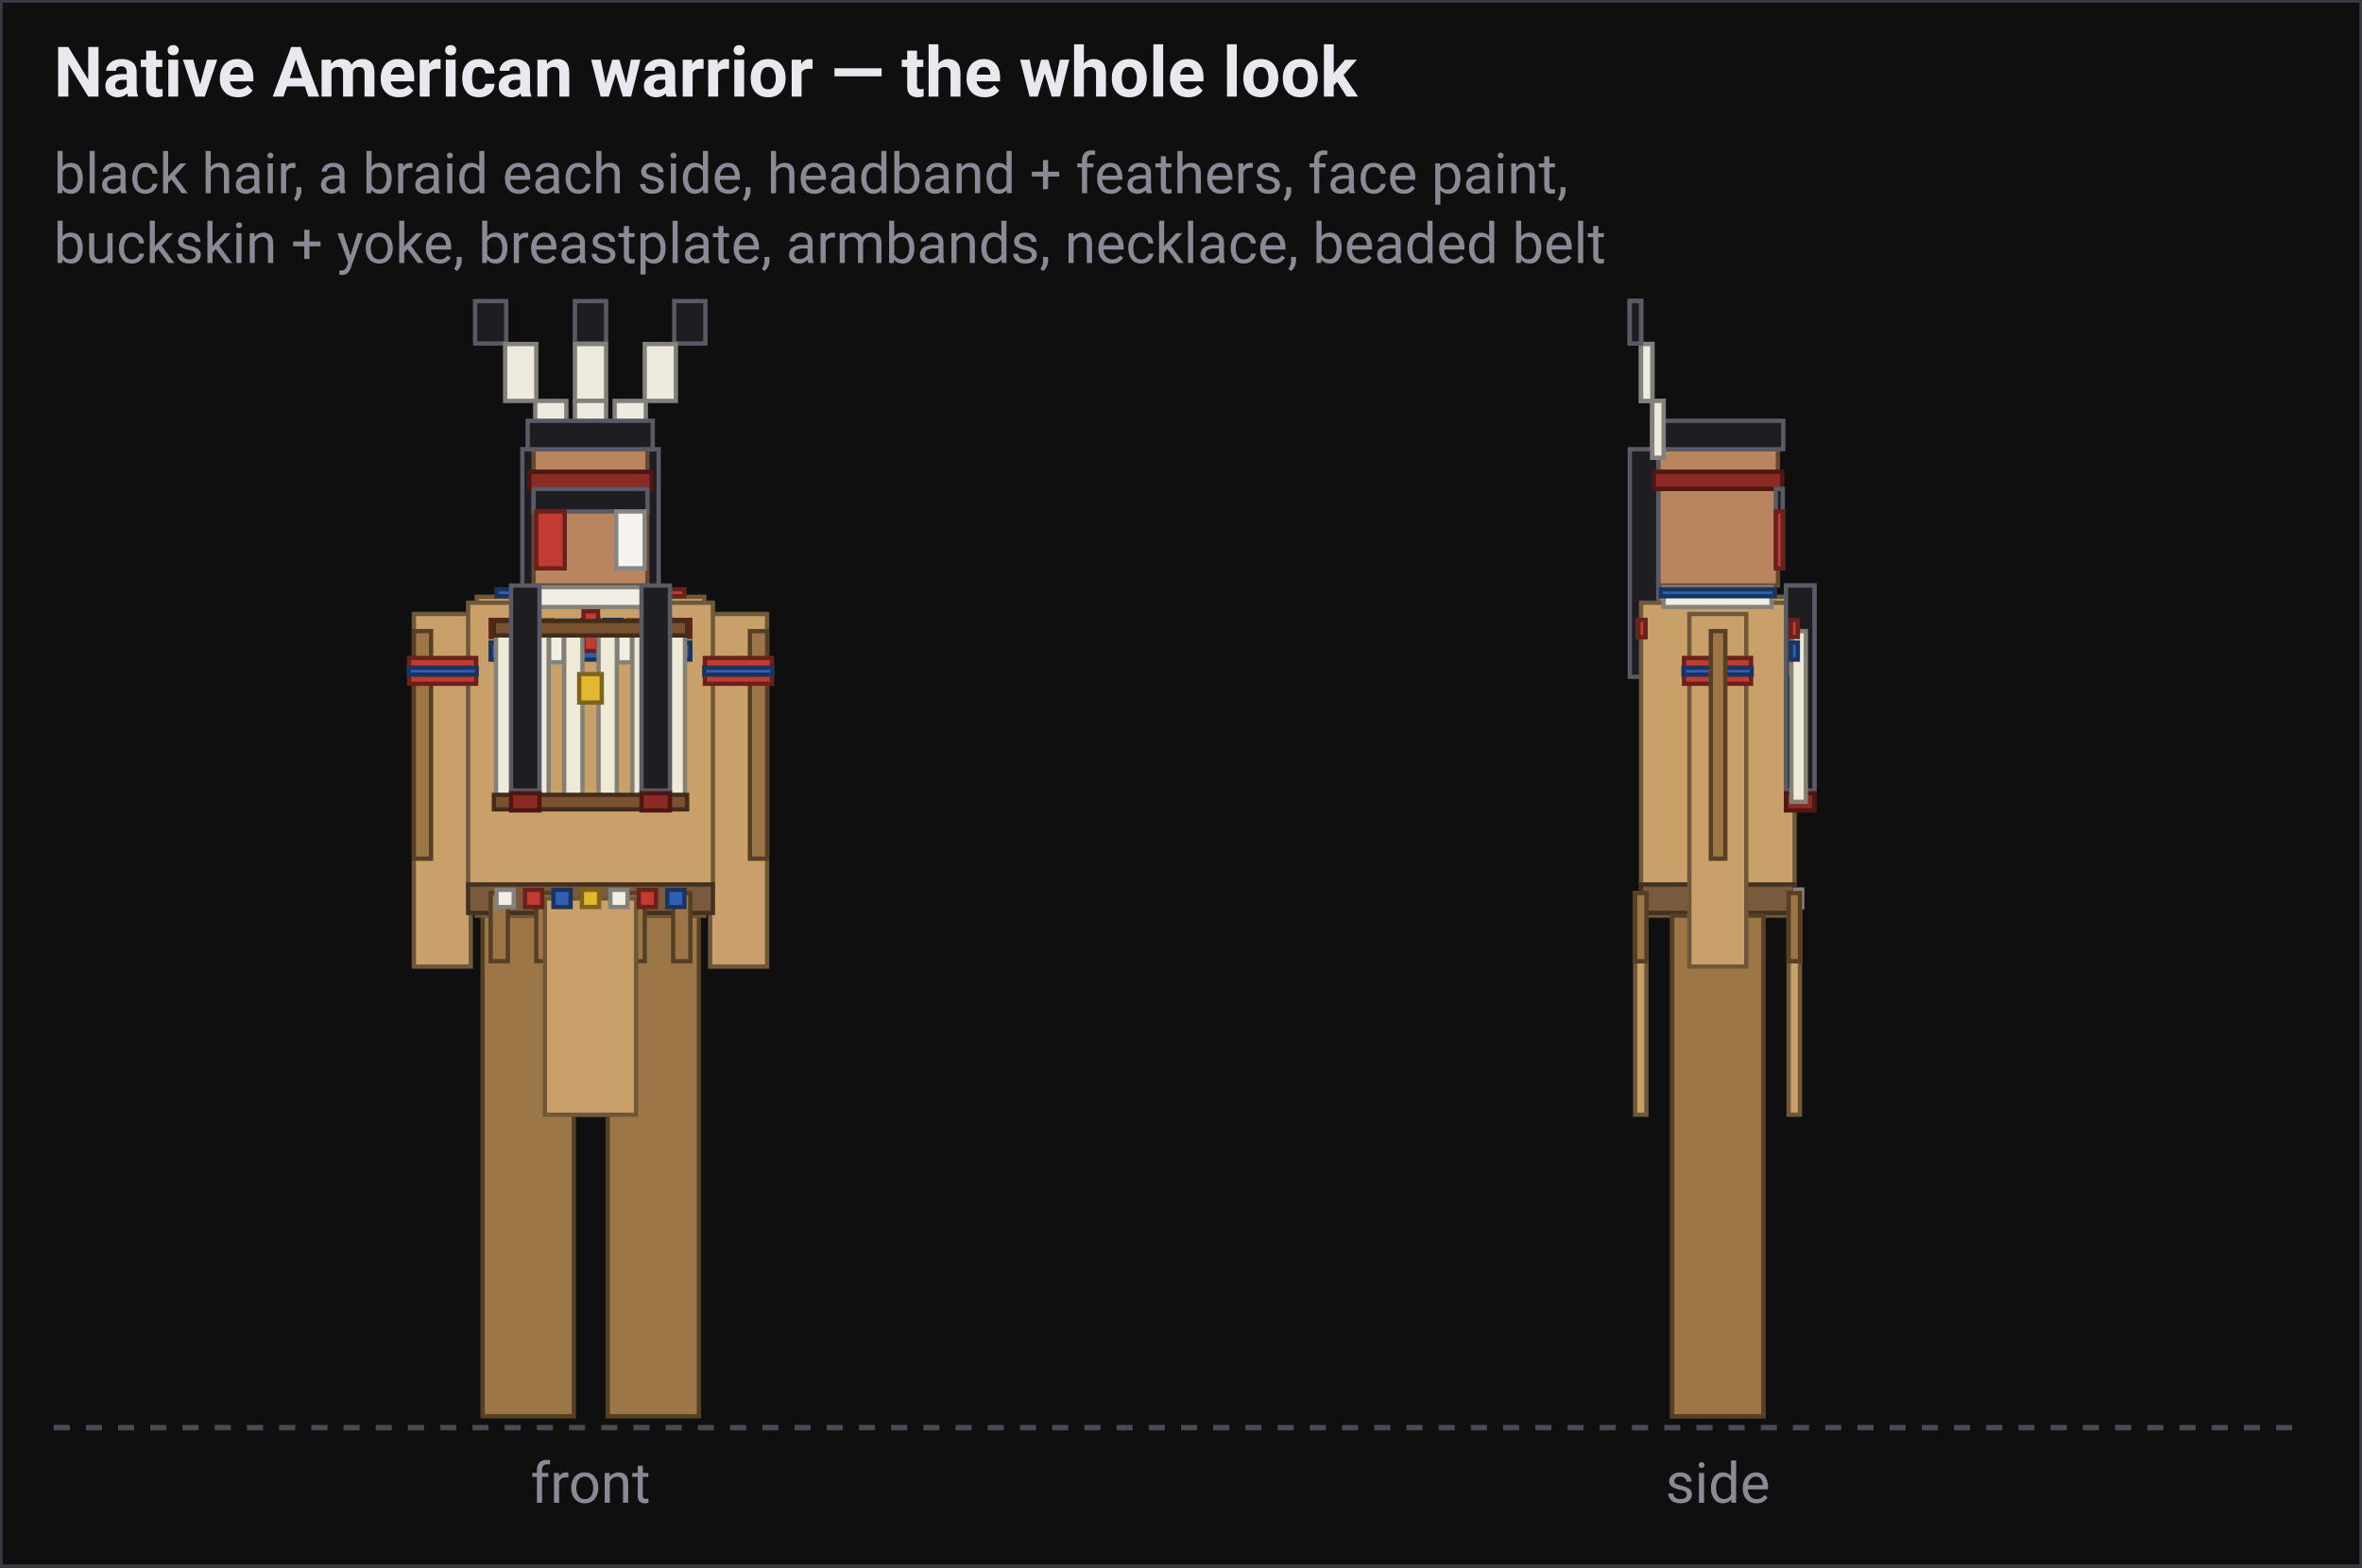
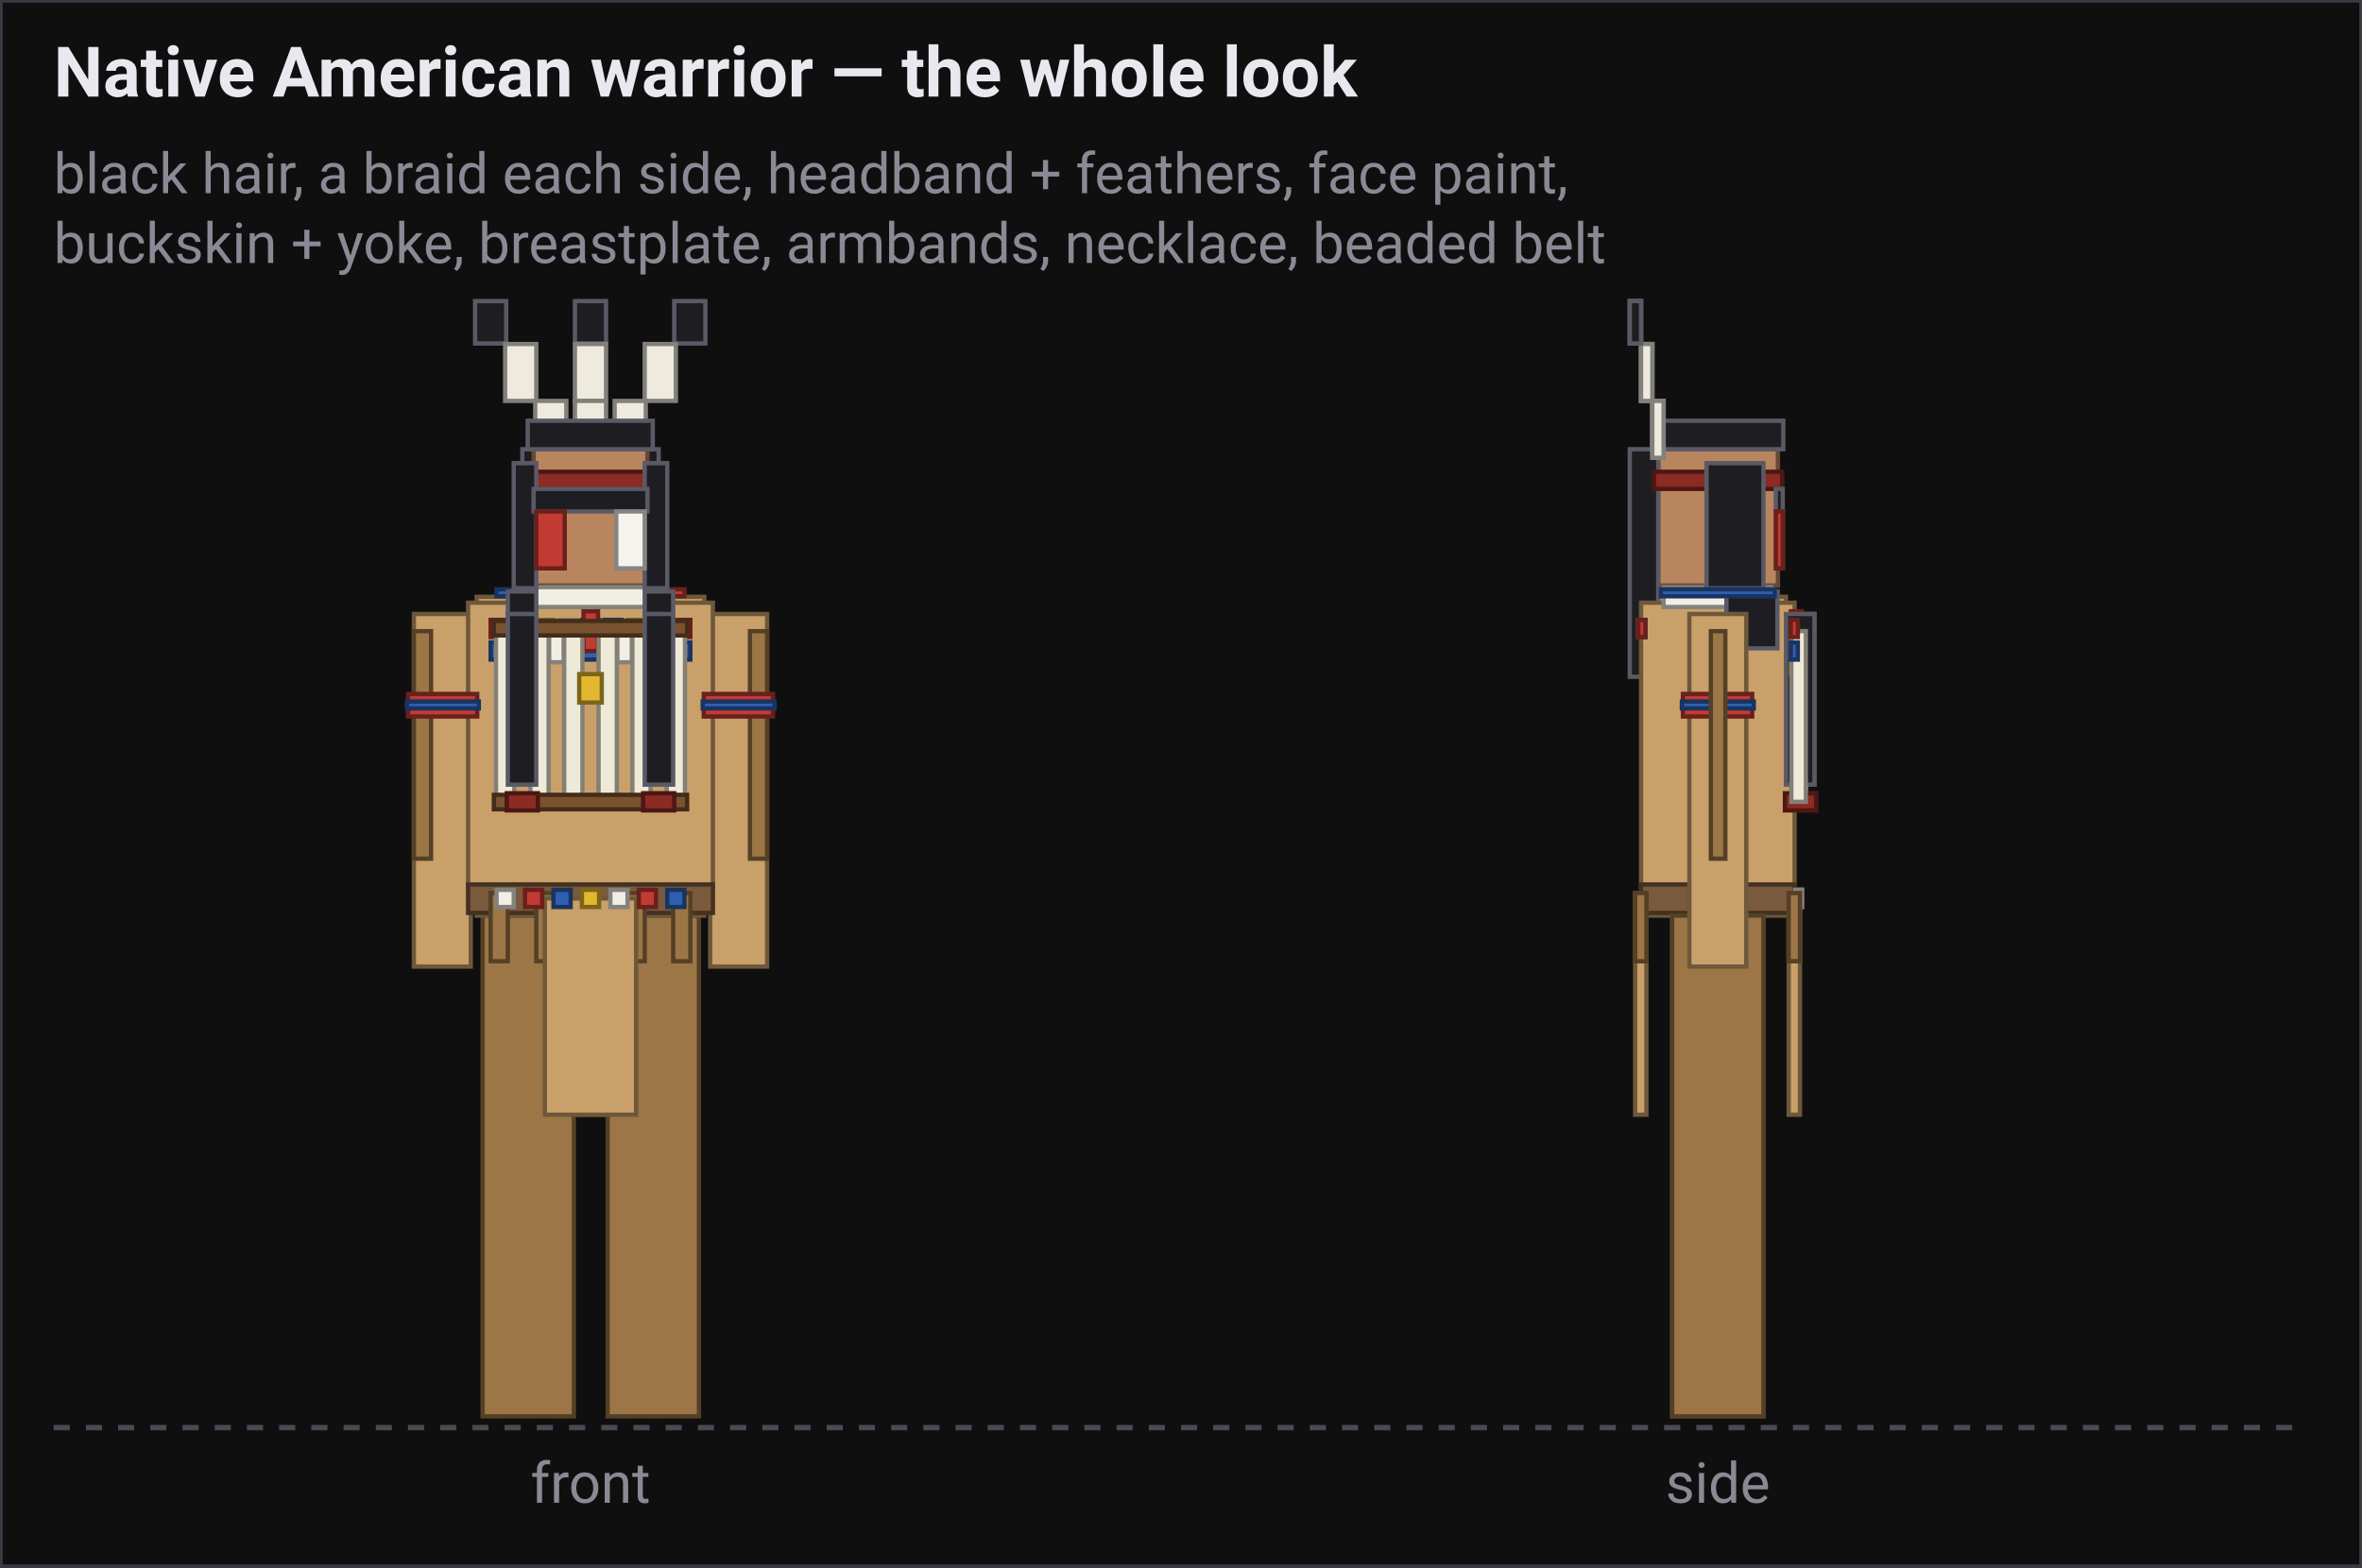
<svg xmlns="http://www.w3.org/2000/svg" width="440" height="292" viewBox="0 0 440 292">
  <rect x="0" y="0" width="440" height="292" fill="#1B1B1F" rx="0" opacity="1" />
  <rect x="0" y="0" width="440" height="292" fill="#0F0F0F" rx="0" stroke="#3A3A44" stroke-width="1" opacity="1" />
  <text x="10" y="18" fill="#E8E8EE" font-size="13" font-family="Roboto, Segoe UI, Arial, sans-serif" text-anchor="start" font-weight="bold" xml:space="preserve">Native American warrior — the whole look</text>
  <rect x="125.6" y="56.1" width="5.8" height="7.9" fill="#1E1E22" rx="0" stroke="#5A5A66" stroke-width="0.8" opacity="1" />
  <rect x="107.1" y="56.1" width="5.8" height="7.9" fill="#1E1E22" rx="0" stroke="#5A5A66" stroke-width="0.8" opacity="1" />
  <rect x="88.5" y="56.1" width="5.8" height="7.9" fill="#1E1E22" rx="0" stroke="#5A5A66" stroke-width="0.8" opacity="1" />
  <rect x="125.4" y="166.4" width="3.2" height="12.7" fill="#9C7646" rx="0" stroke="#554026" stroke-width="0.8" opacity="1" />
  <rect x="116.9" y="166.4" width="3.2" height="12.7" fill="#9C7646" rx="0" stroke="#554026" stroke-width="0.8" opacity="1" />
  <rect x="108.4" y="166.4" width="3.2" height="12.7" fill="#9C7646" rx="0" stroke="#554026" stroke-width="0.8" opacity="1" />
  <rect x="99.9" y="166.4" width="3.2" height="12.7" fill="#9C7646" rx="0" stroke="#554026" stroke-width="0.8" opacity="1" />
  <rect x="91.4" y="166.4" width="3.2" height="12.7" fill="#9C7646" rx="0" stroke="#554026" stroke-width="0.8" opacity="1" />
  <rect x="101.5" y="167.4" width="17.0" height="40.3" fill="#C9A06A" rx="0" stroke="#6E583A" stroke-width="0.8" opacity="1" />
  <rect x="125.4" y="115.5" width="3.2" height="3.2" fill="#C23B32" rx="0" stroke="#6A201B" stroke-width="0.8" opacity="1" />
  <rect x="121.1" y="115.5" width="3.2" height="3.2" fill="#F1EEE4" rx="0" stroke="#84827D" stroke-width="0.8" opacity="1" />
  <rect x="116.9" y="115.5" width="3.2" height="3.2" fill="#E3B831" rx="0" stroke="#7C651A" stroke-width="0.8" opacity="1" />
  <rect x="112.6" y="115.5" width="3.2" height="3.2" fill="#2F5FB0" rx="0" stroke="#193460" stroke-width="0.8" opacity="1" />
  <rect x="108.4" y="115.5" width="3.2" height="3.2" fill="#C23B32" rx="0" stroke="#6A201B" stroke-width="0.8" opacity="1" />
  <rect x="104.2" y="115.5" width="3.2" height="3.2" fill="#F1EEE4" rx="0" stroke="#84827D" stroke-width="0.8" opacity="1" />
  <rect x="99.9" y="115.5" width="3.2" height="3.2" fill="#E3B831" rx="0" stroke="#7C651A" stroke-width="0.8" opacity="1" />
  <rect x="95.7" y="115.5" width="3.2" height="3.2" fill="#2F5FB0" rx="0" stroke="#193460" stroke-width="0.8" opacity="1" />
  <rect x="91.4" y="115.5" width="3.2" height="3.2" fill="#C23B32" rx="0" stroke="#6A201B" stroke-width="0.8" opacity="1" />
  <rect x="97.3" y="83.7" width="25.4" height="42.4" fill="#1E1E22" rx="0" stroke="#5A5A66" stroke-width="0.8" opacity="1" />
  <rect x="120.1" y="64.1" width="5.8" height="10.6" fill="#EEEADE" rx="0" stroke="#82807A" stroke-width="0.8" opacity="1" />
  <rect x="107.1" y="64.1" width="5.8" height="10.6" fill="#EEEADE" rx="0" stroke="#82807A" stroke-width="0.8" opacity="1" />
  <rect x="94.1" y="64.1" width="5.8" height="10.6" fill="#EEEADE" rx="0" stroke="#82807A" stroke-width="0.8" opacity="1" />
  <rect x="114.5" y="74.7" width="5.8" height="10.6" fill="#EEEADE" rx="0" stroke="#82807A" stroke-width="0.8" opacity="1" />
  <rect x="107.1" y="74.7" width="5.8" height="10.6" fill="#EEEADE" rx="0" stroke="#82807A" stroke-width="0.8" opacity="1" />
  <rect x="99.7" y="74.7" width="5.8" height="10.6" fill="#EEEADE" rx="0" stroke="#82807A" stroke-width="0.8" opacity="1" />
  <rect x="89.9" y="170.6" width="17.0" height="93.3" fill="#9C7646" rx="0" stroke="#554026" stroke-width="0.8" opacity="1" />
  <rect x="113.2" y="170.6" width="17.0" height="93.3" fill="#9C7646" rx="0" stroke="#554026" stroke-width="0.8" opacity="1" />
  <rect x="88.8" y="111.2" width="42.4" height="59.4" fill="#C9A06A" rx="0" stroke="#6E583A" stroke-width="0.8" opacity="1" />
  <rect x="99.4" y="83.7" width="21.2" height="25.4" fill="#B9855F" rx="0" stroke="#654934" stroke-width="0.8" opacity="1" />
  <rect x="77.1" y="114.4" width="10.6" height="65.7" fill="#C9A06A" rx="0" stroke="#6E583A" stroke-width="0.8" opacity="1" />
  <rect x="132.3" y="114.4" width="10.6" height="65.7" fill="#C9A06A" rx="0" stroke="#6E583A" stroke-width="0.8" opacity="1" />
  <rect x="98.3" y="78.4" width="23.3" height="5.3" fill="#1E1E22" rx="0" stroke="#5A5A66" stroke-width="0.8" opacity="1" />
  <rect x="98.6" y="87.9" width="22.8" height="3.2" fill="#8C2A24" rx="0" stroke="#4D1713" stroke-width="0.8" opacity="1" />
  <rect x="87.2" y="112.3" width="45.6" height="53.0" fill="#C9A06A" rx="0" stroke="#6E583A" stroke-width="0.8" opacity="1" />
  <rect x="77.1" y="117.6" width="3.2" height="42.4" fill="#9C7646" rx="0" stroke="#554026" stroke-width="0.8" opacity="1" />
  <rect x="139.7" y="117.6" width="3.2" height="42.4" fill="#9C7646" rx="0" stroke="#554026" stroke-width="0.8" opacity="1" />
  <rect x="92.5" y="109.8" width="3.2" height="1.3" fill="#2F5FB0" rx="0" stroke="#193460" stroke-width="0.8" opacity="1" />
  <rect x="124.3" y="109.8" width="3.2" height="1.3" fill="#C23B32" rx="0" stroke="#6A201B" stroke-width="0.8" opacity="1" />
-   <rect x="76.2" y="122.6" width="12.5" height="4.8" fill="#C23B32" rx="0" stroke="#6A201B" stroke-width="0.8" opacity="1" />
-   <rect x="131.3" y="122.6" width="12.5" height="4.8" fill="#C23B32" rx="0" stroke="#6A201B" stroke-width="0.8" opacity="1" />
-   <rect x="76.1" y="124.4" width="12.7" height="1.3" fill="#2F5FB0" rx="0" stroke="#193460" stroke-width="0.8" opacity="1" />
-   <rect x="131.2" y="124.4" width="12.7" height="1.3" fill="#2F5FB0" rx="0" stroke="#193460" stroke-width="0.8" opacity="1" />
+   <rect x="76.0" y="129.3" width="12.9" height="4.2" fill="#C23B32" rx="0" stroke="#6A201B" stroke-width="0.8" opacity="1" />
+   <rect x="131.1" y="129.3" width="12.9" height="4.2" fill="#C23B32" rx="0" stroke="#6A201B" stroke-width="0.8" opacity="1" />
+   <rect x="75.8" y="130.7" width="13.4" height="1.3" fill="#2F5FB0" rx="0" stroke="#193460" stroke-width="0.8" opacity="1" />
+   <rect x="130.9" y="130.7" width="13.4" height="1.3" fill="#2F5FB0" rx="0" stroke="#193460" stroke-width="0.8" opacity="1" />
  <rect x="97.8" y="109.4" width="24.4" height="3.7" fill="#F1EEE4" rx="0" stroke="#84827D" stroke-width="0.8" opacity="1" />
  <rect x="87.2" y="164.8" width="45.6" height="5.3" fill="#7A5A3C" rx="0" stroke="#433121" stroke-width="0.8" opacity="1" />
+   <rect x="95.7" y="86.3" width="4.2" height="23.3" fill="#1E1E22" rx="0" stroke="#5A5A66" stroke-width="0.8" opacity="1" />
+   <rect x="120.1" y="86.3" width="4.2" height="23.3" fill="#1E1E22" rx="0" stroke="#5A5A66" stroke-width="0.8" opacity="1" />
+   <rect x="94.6" y="110.2" width="5.3" height="10.6" fill="#1E1E22" rx="0" stroke="#5A5A66" stroke-width="0.8" opacity="1" />
+   <rect x="120.1" y="110.2" width="5.3" height="10.6" fill="#1E1E22" rx="0" stroke="#5A5A66" stroke-width="0.8" opacity="1" />
  <rect x="99.4" y="91.1" width="21.2" height="4.2" fill="#1E1E22" rx="0" stroke="#5A5A66" stroke-width="0.8" opacity="1" />
  <rect x="99.9" y="95.3" width="5.3" height="10.6" fill="#C23B32" rx="0" stroke="#6A201B" stroke-width="0.8" opacity="1" />
  <rect x="114.8" y="95.3" width="5.3" height="10.6" fill="#F4F3EE" rx="0" stroke="#868582" stroke-width="0.8" opacity="1" />
  <rect x="125.4" y="115.5" width="3.2" height="3.2" fill="#C23B32" rx="0" stroke="#6A201B" stroke-width="0.8" opacity="1" />
  <rect x="121.1" y="115.5" width="3.2" height="3.2" fill="#F1EEE4" rx="0" stroke="#84827D" stroke-width="0.8" opacity="1" />
  <rect x="116.9" y="115.5" width="3.2" height="3.2" fill="#E3B831" rx="0" stroke="#7C651A" stroke-width="0.8" opacity="1" />
  <rect x="112.6" y="115.5" width="3.2" height="3.2" fill="#2F5FB0" rx="0" stroke="#193460" stroke-width="0.8" opacity="1" />
  <rect x="108.4" y="115.5" width="3.2" height="3.2" fill="#C23B32" rx="0" stroke="#6A201B" stroke-width="0.8" opacity="1" />
  <rect x="104.2" y="115.5" width="3.2" height="3.2" fill="#F1EEE4" rx="0" stroke="#84827D" stroke-width="0.8" opacity="1" />
  <rect x="99.9" y="115.5" width="3.2" height="3.2" fill="#E3B831" rx="0" stroke="#7C651A" stroke-width="0.8" opacity="1" />
  <rect x="95.7" y="115.5" width="3.2" height="3.2" fill="#2F5FB0" rx="0" stroke="#193460" stroke-width="0.8" opacity="1" />
  <rect x="91.4" y="115.5" width="3.2" height="3.2" fill="#C23B32" rx="0" stroke="#6A201B" stroke-width="0.8" opacity="1" />
  <rect x="125.4" y="119.7" width="3.2" height="3.2" fill="#2F5FB0" rx="0" stroke="#193460" stroke-width="0.8" opacity="1" />
  <rect x="121.1" y="119.7" width="3.2" height="3.2" fill="#C23B32" rx="0" stroke="#6A201B" stroke-width="0.8" opacity="1" />
  <rect x="116.9" y="119.7" width="3.2" height="3.2" fill="#F1EEE4" rx="0" stroke="#84827D" stroke-width="0.8" opacity="1" />
  <rect x="112.6" y="119.7" width="3.2" height="3.2" fill="#E3B831" rx="0" stroke="#7C651A" stroke-width="0.8" opacity="1" />
  <rect x="108.4" y="119.7" width="3.2" height="3.2" fill="#2F5FB0" rx="0" stroke="#193460" stroke-width="0.8" opacity="1" />
  <rect x="104.2" y="119.7" width="3.2" height="3.2" fill="#C23B32" rx="0" stroke="#6A201B" stroke-width="0.8" opacity="1" />
  <rect x="99.9" y="119.7" width="3.2" height="3.2" fill="#F1EEE4" rx="0" stroke="#84827D" stroke-width="0.8" opacity="1" />
  <rect x="95.7" y="119.7" width="3.2" height="3.2" fill="#E3B831" rx="0" stroke="#7C651A" stroke-width="0.8" opacity="1" />
  <rect x="91.4" y="119.7" width="3.2" height="3.2" fill="#2F5FB0" rx="0" stroke="#193460" stroke-width="0.8" opacity="1" />
  <rect x="125.4" y="166.4" width="3.2" height="12.7" fill="#9C7646" rx="0" stroke="#554026" stroke-width="0.8" opacity="1" />
  <rect x="116.9" y="166.4" width="3.2" height="12.7" fill="#9C7646" rx="0" stroke="#554026" stroke-width="0.8" opacity="1" />
  <rect x="108.4" y="166.4" width="3.2" height="12.7" fill="#9C7646" rx="0" stroke="#554026" stroke-width="0.8" opacity="1" />
  <rect x="99.9" y="166.4" width="3.2" height="12.7" fill="#9C7646" rx="0" stroke="#554026" stroke-width="0.8" opacity="1" />
  <rect x="91.4" y="166.4" width="3.2" height="12.7" fill="#9C7646" rx="0" stroke="#554026" stroke-width="0.8" opacity="1" />
  <rect x="101.5" y="167.4" width="17.0" height="40.3" fill="#C9A06A" rx="0" stroke="#6E583A" stroke-width="0.8" opacity="1" />
  <rect x="121.4" y="118.1" width="2.7" height="7.4" fill="#E3B831" rx="0" stroke="#7C651A" stroke-width="0.8" opacity="1" />
  <rect x="115.0" y="116.0" width="2.7" height="7.4" fill="#F1EEE4" rx="0" stroke="#84827D" stroke-width="0.8" opacity="1" />
  <rect x="108.7" y="113.9" width="2.7" height="7.4" fill="#C23B32" rx="0" stroke="#6A201B" stroke-width="0.8" opacity="1" />
  <rect x="102.3" y="116.0" width="2.7" height="7.4" fill="#F1EEE4" rx="0" stroke="#84827D" stroke-width="0.8" opacity="1" />
  <rect x="96.0" y="118.1" width="2.7" height="7.4" fill="#E3B831" rx="0" stroke="#7C651A" stroke-width="0.8" opacity="1" />
  <rect x="124.2" y="117.6" width="3.4" height="31.8" fill="#EFE9D8" rx="0" stroke="#838076" stroke-width="0.8" opacity="1" />
  <rect x="117.8" y="117.6" width="3.4" height="31.8" fill="#EFE9D8" rx="0" stroke="#838076" stroke-width="0.8" opacity="1" />
  <rect x="111.5" y="117.6" width="3.4" height="31.8" fill="#EFE9D8" rx="0" stroke="#838076" stroke-width="0.8" opacity="1" />
  <rect x="105.1" y="117.6" width="3.4" height="31.8" fill="#EFE9D8" rx="0" stroke="#838076" stroke-width="0.8" opacity="1" />
  <rect x="98.8" y="117.6" width="3.4" height="31.8" fill="#EFE9D8" rx="0" stroke="#838076" stroke-width="0.8" opacity="1" />
  <rect x="92.4" y="117.6" width="3.4" height="31.8" fill="#EFE9D8" rx="0" stroke="#838076" stroke-width="0.8" opacity="1" />
  <rect x="92.0" y="115.7" width="36.0" height="2.7" fill="#7A5230" rx="0" stroke="#432D1A" stroke-width="0.8" opacity="1" />
  <rect x="92.0" y="148.1" width="36.0" height="2.7" fill="#7A5230" rx="0" stroke="#432D1A" stroke-width="0.8" opacity="1" />
  <rect x="124.3" y="165.8" width="3.2" height="3.2" fill="#2F5FB0" rx="0" stroke="#193460" stroke-width="0.8" opacity="1" />
  <rect x="119.0" y="165.8" width="3.2" height="3.2" fill="#C23B32" rx="0" stroke="#6A201B" stroke-width="0.8" opacity="1" />
  <rect x="113.7" y="165.8" width="3.2" height="3.2" fill="#F1EEE4" rx="0" stroke="#84827D" stroke-width="0.8" opacity="1" />
  <rect x="108.4" y="165.8" width="3.2" height="3.2" fill="#E3B831" rx="0" stroke="#7C651A" stroke-width="0.8" opacity="1" />
  <rect x="103.1" y="165.8" width="3.2" height="3.2" fill="#2F5FB0" rx="0" stroke="#193460" stroke-width="0.8" opacity="1" />
  <rect x="97.8" y="165.8" width="3.2" height="3.2" fill="#C23B32" rx="0" stroke="#6A201B" stroke-width="0.8" opacity="1" />
  <rect x="92.5" y="165.8" width="3.2" height="3.2" fill="#F1EEE4" rx="0" stroke="#84827D" stroke-width="0.8" opacity="1" />
-   <rect x="95.2" y="109.1" width="5.3" height="38.2" fill="#1E1E22" rx="0" stroke="#5A5A66" stroke-width="0.8" opacity="1" />
-   <rect x="95.2" y="147.8" width="5.3" height="3.2" fill="#8C2A24" rx="0" stroke="#4D1713" stroke-width="0.8" opacity="1" />
-   <rect x="119.5" y="109.1" width="5.3" height="38.2" fill="#1E1E22" rx="0" stroke="#5A5A66" stroke-width="0.8" opacity="1" />
-   <rect x="119.5" y="147.8" width="5.3" height="3.2" fill="#8C2A24" rx="0" stroke="#4D1713" stroke-width="0.8" opacity="1" />
+   <rect x="94.6" y="114.4" width="5.3" height="31.8" fill="#1E1E22" rx="0" stroke="#5A5A66" stroke-width="0.8" opacity="1" />
+   <rect x="94.4" y="147.8" width="5.8" height="3.2" fill="#8C2A24" rx="0" stroke="#4D1713" stroke-width="0.8" opacity="1" />
+   <rect x="120.1" y="114.4" width="5.3" height="31.8" fill="#1E1E22" rx="0" stroke="#5A5A66" stroke-width="0.8" opacity="1" />
+   <rect x="119.8" y="147.8" width="5.8" height="3.2" fill="#8C2A24" rx="0" stroke="#4D1713" stroke-width="0.8" opacity="1" />
  <rect x="107.9" y="125.6" width="4.2" height="5.3" fill="#E3B831" rx="0" stroke="#7C651A" stroke-width="0.8" opacity="1" />
  <rect x="318.7" y="117.6" width="2.7" height="42.4" fill="#9C7646" rx="0" stroke="#554026" stroke-width="0.8" opacity="1" />
  <rect x="314.7" y="114.4" width="10.6" height="65.7" fill="#C9A06A" rx="0" stroke="#6E583A" stroke-width="0.8" opacity="1" />
-   <rect x="313.7" y="122.6" width="12.5" height="4.8" fill="#C23B32" rx="0" stroke="#6A201B" stroke-width="0.8" opacity="1" />
-   <rect x="313.6" y="124.4" width="12.7" height="1.3" fill="#2F5FB0" rx="0" stroke="#193460" stroke-width="0.8" opacity="1" />
+   <rect x="313.5" y="129.3" width="12.9" height="4.2" fill="#C23B32" rx="0" stroke="#6A201B" stroke-width="0.8" opacity="1" />
+   <rect x="313.3" y="130.7" width="13.4" height="1.3" fill="#2F5FB0" rx="0" stroke="#193460" stroke-width="0.8" opacity="1" />
  <rect x="303.6" y="56.1" width="2.1" height="7.9" fill="#1E1E22" rx="0" stroke="#5A5A66" stroke-width="0.8" opacity="1" />
  <rect x="333.2" y="166.4" width="2.1" height="12.7" fill="#9C7646" rx="0" stroke="#554026" stroke-width="0.8" opacity="1" />
  <rect x="304.6" y="166.4" width="2.1" height="12.7" fill="#9C7646" rx="0" stroke="#554026" stroke-width="0.8" opacity="1" />
  <rect x="333.6" y="115.5" width="1.3" height="3.2" fill="#C23B32" rx="0" stroke="#6A201B" stroke-width="0.8" opacity="1" />
  <rect x="333.6" y="119.7" width="1.3" height="3.2" fill="#2F5FB0" rx="0" stroke="#193460" stroke-width="0.8" opacity="1" />
  <rect x="305.2" y="115.5" width="1.3" height="3.2" fill="#C23B32" rx="0" stroke="#6A201B" stroke-width="0.8" opacity="1" />
  <rect x="309.4" y="109.8" width="21.2" height="1.3" fill="#C23B32" rx="0" stroke="#6A201B" stroke-width="0.8" opacity="1" />
  <rect x="333.7" y="117.6" width="2.7" height="31.8" fill="#EFE9D8" rx="0" stroke="#838076" stroke-width="0.8" opacity="1" />
  <rect x="334.4" y="165.8" width="1.3" height="3.2" fill="#2F5FB0" rx="0" stroke="#193460" stroke-width="0.8" opacity="1" />
  <rect x="305.7" y="64.1" width="2.1" height="10.6" fill="#EEEADE" rx="0" stroke="#82807A" stroke-width="0.8" opacity="1" />
+   <rect x="321.6" y="110.2" width="9.5" height="10.6" fill="#1E1E22" rx="0" stroke="#5A5A66" stroke-width="0.8" opacity="1" />
+   <rect x="332.7" y="114.4" width="5.3" height="31.8" fill="#1E1E22" rx="0" stroke="#5A5A66" stroke-width="0.8" opacity="1" />
+   <rect x="332.5" y="147.8" width="5.8" height="3.2" fill="#8C2A24" rx="0" stroke="#4D1713" stroke-width="0.8" opacity="1" />
  <rect x="333.6" y="115.5" width="1.3" height="3.2" fill="#F1EEE4" rx="0" stroke="#84827D" stroke-width="0.8" opacity="1" />
  <rect x="333.6" y="119.7" width="1.3" height="3.2" fill="#C23B32" rx="0" stroke="#6A201B" stroke-width="0.8" opacity="1" />
  <rect x="305.2" y="115.5" width="1.3" height="3.2" fill="#F1EEE4" rx="0" stroke="#84827D" stroke-width="0.8" opacity="1" />
  <rect x="333.6" y="118.1" width="2.1" height="7.4" fill="#E3B831" rx="0" stroke="#7C651A" stroke-width="0.8" opacity="1" />
-   <rect x="332.7" y="109.1" width="5.3" height="38.2" fill="#1E1E22" rx="0" stroke="#5A5A66" stroke-width="0.8" opacity="1" />
-   <rect x="332.7" y="147.8" width="5.3" height="3.2" fill="#8C2A24" rx="0" stroke="#4D1713" stroke-width="0.8" opacity="1" />
+   <rect x="317.9" y="86.3" width="10.6" height="23.3" fill="#1E1E22" rx="0" stroke="#5A5A66" stroke-width="0.8" opacity="1" />
  <rect x="311.5" y="170.6" width="17.0" height="93.3" fill="#9C7646" rx="0" stroke="#554026" stroke-width="0.8" opacity="1" />
  <rect x="334.4" y="165.8" width="1.3" height="3.2" fill="#C23B32" rx="0" stroke="#6A201B" stroke-width="0.8" opacity="1" />
  <rect x="333.7" y="117.6" width="2.7" height="31.8" fill="#EFE9D8" rx="0" stroke="#838076" stroke-width="0.8" opacity="1" />
  <rect x="333.2" y="166.4" width="2.1" height="12.7" fill="#9C7646" rx="0" stroke="#554026" stroke-width="0.8" opacity="1" />
  <rect x="304.6" y="166.4" width="2.1" height="12.7" fill="#9C7646" rx="0" stroke="#554026" stroke-width="0.8" opacity="1" />
  <rect x="333.6" y="115.5" width="1.3" height="3.2" fill="#E3B831" rx="0" stroke="#7C651A" stroke-width="0.8" opacity="1" />
  <rect x="333.6" y="119.7" width="1.3" height="3.2" fill="#F1EEE4" rx="0" stroke="#84827D" stroke-width="0.8" opacity="1" />
  <rect x="305.2" y="115.5" width="1.3" height="3.2" fill="#E3B831" rx="0" stroke="#7C651A" stroke-width="0.8" opacity="1" />
  <rect x="307.8" y="74.7" width="2.1" height="10.6" fill="#EEEADE" rx="0" stroke="#82807A" stroke-width="0.8" opacity="1" />
  <rect x="330.8" y="95.3" width="1.3" height="10.6" fill="#F4F3EE" rx="0" stroke="#868582" stroke-width="0.8" opacity="1" />
  <rect x="333.6" y="116.0" width="2.1" height="7.4" fill="#F1EEE4" rx="0" stroke="#84827D" stroke-width="0.8" opacity="1" />
  <rect x="334.4" y="165.8" width="1.3" height="3.2" fill="#F1EEE4" rx="0" stroke="#84827D" stroke-width="0.8" opacity="1" />
  <rect x="333.6" y="115.5" width="1.3" height="3.2" fill="#2F5FB0" rx="0" stroke="#193460" stroke-width="0.8" opacity="1" />
  <rect x="333.6" y="119.7" width="1.3" height="3.2" fill="#E3B831" rx="0" stroke="#7C651A" stroke-width="0.8" opacity="1" />
  <rect x="305.2" y="115.5" width="1.3" height="3.2" fill="#2F5FB0" rx="0" stroke="#193460" stroke-width="0.8" opacity="1" />
  <rect x="333.7" y="117.6" width="2.7" height="31.8" fill="#EFE9D8" rx="0" stroke="#838076" stroke-width="0.8" opacity="1" />
  <rect x="307.3" y="111.2" width="25.4" height="59.4" fill="#C9A06A" rx="0" stroke="#6E583A" stroke-width="0.8" opacity="1" />
  <rect x="308.9" y="83.7" width="22.3" height="25.4" fill="#B9855F" rx="0" stroke="#654934" stroke-width="0.8" opacity="1" />
  <rect x="307.8" y="78.4" width="24.4" height="5.3" fill="#1E1E22" rx="0" stroke="#5A5A66" stroke-width="0.8" opacity="1" />
  <rect x="303.6" y="83.7" width="5.3" height="42.4" fill="#1E1E22" rx="0" stroke="#5A5A66" stroke-width="0.8" opacity="1" />
  <rect x="308.1" y="87.9" width="23.9" height="3.2" fill="#8C2A24" rx="0" stroke="#4D1713" stroke-width="0.8" opacity="1" />
  <rect x="307.8" y="74.7" width="2.1" height="10.6" fill="#EEEADE" rx="0" stroke="#82807A" stroke-width="0.8" opacity="1" />
  <rect x="305.7" y="64.1" width="2.1" height="10.6" fill="#EEEADE" rx="0" stroke="#82807A" stroke-width="0.8" opacity="1" />
  <rect x="303.6" y="56.1" width="2.1" height="7.9" fill="#1E1E22" rx="0" stroke="#5A5A66" stroke-width="0.8" opacity="1" />
  <rect x="330.8" y="91.1" width="1.3" height="4.2" fill="#1E1E22" rx="0" stroke="#5A5A66" stroke-width="0.8" opacity="1" />
  <rect x="305.7" y="112.3" width="28.6" height="53.0" fill="#C9A06A" rx="0" stroke="#6E583A" stroke-width="0.8" opacity="1" />
  <rect x="333.2" y="166.4" width="2.1" height="12.7" fill="#9C7646" rx="0" stroke="#554026" stroke-width="0.8" opacity="1" />
  <rect x="304.6" y="166.4" width="2.1" height="12.7" fill="#9C7646" rx="0" stroke="#554026" stroke-width="0.8" opacity="1" />
  <rect x="333.6" y="115.5" width="1.3" height="3.2" fill="#C23B32" rx="0" stroke="#6A201B" stroke-width="0.8" opacity="1" />
  <rect x="333.6" y="119.7" width="1.3" height="3.2" fill="#2F5FB0" rx="0" stroke="#193460" stroke-width="0.8" opacity="1" />
  <rect x="305.2" y="115.5" width="1.3" height="3.2" fill="#C23B32" rx="0" stroke="#6A201B" stroke-width="0.8" opacity="1" />
  <rect x="333.5" y="115.7" width="3.2" height="2.7" fill="#7A5230" rx="0" stroke="#432D1A" stroke-width="0.8" opacity="1" />
  <rect x="333.5" y="148.1" width="3.2" height="2.7" fill="#7A5230" rx="0" stroke="#432D1A" stroke-width="0.8" opacity="1" />
  <rect x="309.9" y="109.4" width="20.1" height="3.7" fill="#F1EEE4" rx="0" stroke="#84827D" stroke-width="0.8" opacity="1" />
  <rect x="333.6" y="113.9" width="2.1" height="7.4" fill="#C23B32" rx="0" stroke="#6A201B" stroke-width="0.8" opacity="1" />
  <rect x="333.8" y="125.6" width="3.2" height="5.3" fill="#E3B831" rx="0" stroke="#7C651A" stroke-width="0.8" opacity="1" />
  <rect x="305.7" y="164.8" width="28.6" height="5.3" fill="#7A5A3C" rx="0" stroke="#433121" stroke-width="0.8" opacity="1" />
  <rect x="333.2" y="167.4" width="2.1" height="40.3" fill="#C9A06A" rx="0" stroke="#6E583A" stroke-width="0.8" opacity="1" />
  <rect x="304.6" y="167.4" width="2.1" height="40.3" fill="#C9A06A" rx="0" stroke="#6E583A" stroke-width="0.8" opacity="1" />
  <rect x="334.4" y="165.8" width="1.3" height="3.2" fill="#E3B831" rx="0" stroke="#7C651A" stroke-width="0.8" opacity="1" />
  <rect x="333.7" y="117.6" width="2.7" height="31.8" fill="#EFE9D8" rx="0" stroke="#838076" stroke-width="0.8" opacity="1" />
  <rect x="333.6" y="115.5" width="1.3" height="3.2" fill="#F1EEE4" rx="0" stroke="#84827D" stroke-width="0.8" opacity="1" />
  <rect x="333.6" y="119.7" width="1.3" height="3.2" fill="#C23B32" rx="0" stroke="#6A201B" stroke-width="0.8" opacity="1" />
  <rect x="305.2" y="115.5" width="1.3" height="3.2" fill="#F1EEE4" rx="0" stroke="#84827D" stroke-width="0.8" opacity="1" />
  <rect x="334.4" y="165.8" width="1.3" height="3.2" fill="#2F5FB0" rx="0" stroke="#193460" stroke-width="0.8" opacity="1" />
  <rect x="333.6" y="116.0" width="2.1" height="7.4" fill="#F1EEE4" rx="0" stroke="#84827D" stroke-width="0.8" opacity="1" />
  <rect x="307.8" y="74.7" width="2.1" height="10.6" fill="#EEEADE" rx="0" stroke="#82807A" stroke-width="0.8" opacity="1" />
  <rect x="330.8" y="95.3" width="1.3" height="10.6" fill="#C23B32" rx="0" stroke="#6A201B" stroke-width="0.8" opacity="1" />
  <rect x="333.2" y="166.4" width="2.1" height="12.7" fill="#9C7646" rx="0" stroke="#554026" stroke-width="0.8" opacity="1" />
  <rect x="304.6" y="166.4" width="2.1" height="12.7" fill="#9C7646" rx="0" stroke="#554026" stroke-width="0.8" opacity="1" />
  <rect x="333.6" y="115.5" width="1.3" height="3.2" fill="#E3B831" rx="0" stroke="#7C651A" stroke-width="0.8" opacity="1" />
  <rect x="333.6" y="119.7" width="1.3" height="3.2" fill="#F1EEE4" rx="0" stroke="#84827D" stroke-width="0.8" opacity="1" />
  <rect x="305.2" y="115.5" width="1.3" height="3.2" fill="#E3B831" rx="0" stroke="#7C651A" stroke-width="0.8" opacity="1" />
  <rect x="333.7" y="117.6" width="2.7" height="31.8" fill="#EFE9D8" rx="0" stroke="#838076" stroke-width="0.8" opacity="1" />
  <rect x="334.4" y="165.8" width="1.3" height="3.2" fill="#C23B32" rx="0" stroke="#6A201B" stroke-width="0.8" opacity="1" />
  <rect x="311.5" y="170.6" width="17.0" height="93.3" fill="#9C7646" rx="0" stroke="#554026" stroke-width="0.8" opacity="1" />
-   <rect x="332.7" y="109.1" width="5.3" height="38.2" fill="#1E1E22" rx="0" stroke="#5A5A66" stroke-width="0.8" opacity="1" />
-   <rect x="332.7" y="147.8" width="5.3" height="3.2" fill="#8C2A24" rx="0" stroke="#4D1713" stroke-width="0.8" opacity="1" />
+   <rect x="317.9" y="86.3" width="10.6" height="23.3" fill="#1E1E22" rx="0" stroke="#5A5A66" stroke-width="0.8" opacity="1" />
+   <rect x="321.6" y="110.2" width="9.5" height="10.6" fill="#1E1E22" rx="0" stroke="#5A5A66" stroke-width="0.8" opacity="1" />
+   <rect x="332.7" y="114.4" width="5.3" height="31.8" fill="#1E1E22" rx="0" stroke="#5A5A66" stroke-width="0.8" opacity="1" />
+   <rect x="332.5" y="147.8" width="5.8" height="3.2" fill="#8C2A24" rx="0" stroke="#4D1713" stroke-width="0.8" opacity="1" />
  <rect x="333.6" y="118.1" width="2.1" height="7.4" fill="#E3B831" rx="0" stroke="#7C651A" stroke-width="0.8" opacity="1" />
  <rect x="333.6" y="115.5" width="1.3" height="3.2" fill="#2F5FB0" rx="0" stroke="#193460" stroke-width="0.8" opacity="1" />
  <rect x="333.6" y="119.7" width="1.3" height="3.2" fill="#E3B831" rx="0" stroke="#7C651A" stroke-width="0.8" opacity="1" />
  <rect x="305.2" y="115.5" width="1.3" height="3.2" fill="#2F5FB0" rx="0" stroke="#193460" stroke-width="0.8" opacity="1" />
  <rect x="305.7" y="64.1" width="2.1" height="10.6" fill="#EEEADE" rx="0" stroke="#82807A" stroke-width="0.8" opacity="1" />
  <rect x="309.4" y="109.8" width="21.2" height="1.3" fill="#2F5FB0" rx="0" stroke="#193460" stroke-width="0.8" opacity="1" />
  <rect x="333.7" y="117.6" width="2.7" height="31.8" fill="#EFE9D8" rx="0" stroke="#838076" stroke-width="0.8" opacity="1" />
  <rect x="334.4" y="165.8" width="1.3" height="3.2" fill="#F1EEE4" rx="0" stroke="#84827D" stroke-width="0.8" opacity="1" />
  <rect x="333.2" y="166.4" width="2.1" height="12.7" fill="#9C7646" rx="0" stroke="#554026" stroke-width="0.8" opacity="1" />
  <rect x="304.6" y="166.4" width="2.1" height="12.7" fill="#9C7646" rx="0" stroke="#554026" stroke-width="0.8" opacity="1" />
  <rect x="333.6" y="115.5" width="1.3" height="3.2" fill="#C23B32" rx="0" stroke="#6A201B" stroke-width="0.8" opacity="1" />
  <rect x="333.6" y="119.7" width="1.3" height="3.2" fill="#2F5FB0" rx="0" stroke="#193460" stroke-width="0.8" opacity="1" />
  <rect x="305.2" y="115.5" width="1.3" height="3.2" fill="#C23B32" rx="0" stroke="#6A201B" stroke-width="0.8" opacity="1" />
  <rect x="303.6" y="56.1" width="2.1" height="7.9" fill="#1E1E22" rx="0" stroke="#5A5A66" stroke-width="0.8" opacity="1" />
  <rect x="314.7" y="114.4" width="10.6" height="65.7" fill="#C9A06A" rx="0" stroke="#6E583A" stroke-width="0.8" opacity="1" />
-   <rect x="313.7" y="122.6" width="12.5" height="4.8" fill="#C23B32" rx="0" stroke="#6A201B" stroke-width="0.8" opacity="1" />
-   <rect x="313.6" y="124.4" width="12.7" height="1.3" fill="#2F5FB0" rx="0" stroke="#193460" stroke-width="0.8" opacity="1" />
+   <rect x="313.5" y="129.3" width="12.9" height="4.2" fill="#C23B32" rx="0" stroke="#6A201B" stroke-width="0.8" opacity="1" />
+   <rect x="313.3" y="130.7" width="13.4" height="1.3" fill="#2F5FB0" rx="0" stroke="#193460" stroke-width="0.8" opacity="1" />
  <rect x="318.7" y="117.6" width="2.7" height="42.4" fill="#9C7646" rx="0" stroke="#554026" stroke-width="0.8" opacity="1" />
  <text x="110" y="280" fill="#8A8A96" font-size="10.5" font-family="Roboto, Segoe UI, Arial, sans-serif" text-anchor="middle" font-weight="normal" xml:space="preserve">front</text>
  <text x="320" y="280" fill="#8A8A96" font-size="10.5" font-family="Roboto, Segoe UI, Arial, sans-serif" text-anchor="middle" font-weight="normal" xml:space="preserve">side</text>
  <text x="10" y="36" fill="#8A8A96" font-size="10.5" font-family="Roboto, Segoe UI, Arial, sans-serif" text-anchor="start" font-weight="normal" xml:space="preserve">black hair, a braid each side, headband + feathers, face paint,</text>
  <text x="10" y="49" fill="#8A8A96" font-size="10.5" font-family="Roboto, Segoe UI, Arial, sans-serif" text-anchor="start" font-weight="normal" xml:space="preserve">buckskin + yoke, breastplate, armbands, necklace, beaded belt</text>
  <line x1="10" y1="266" x2="430" y2="266" stroke="#4A4A55" stroke-width="1" stroke-dasharray="3 3" />
</svg>
